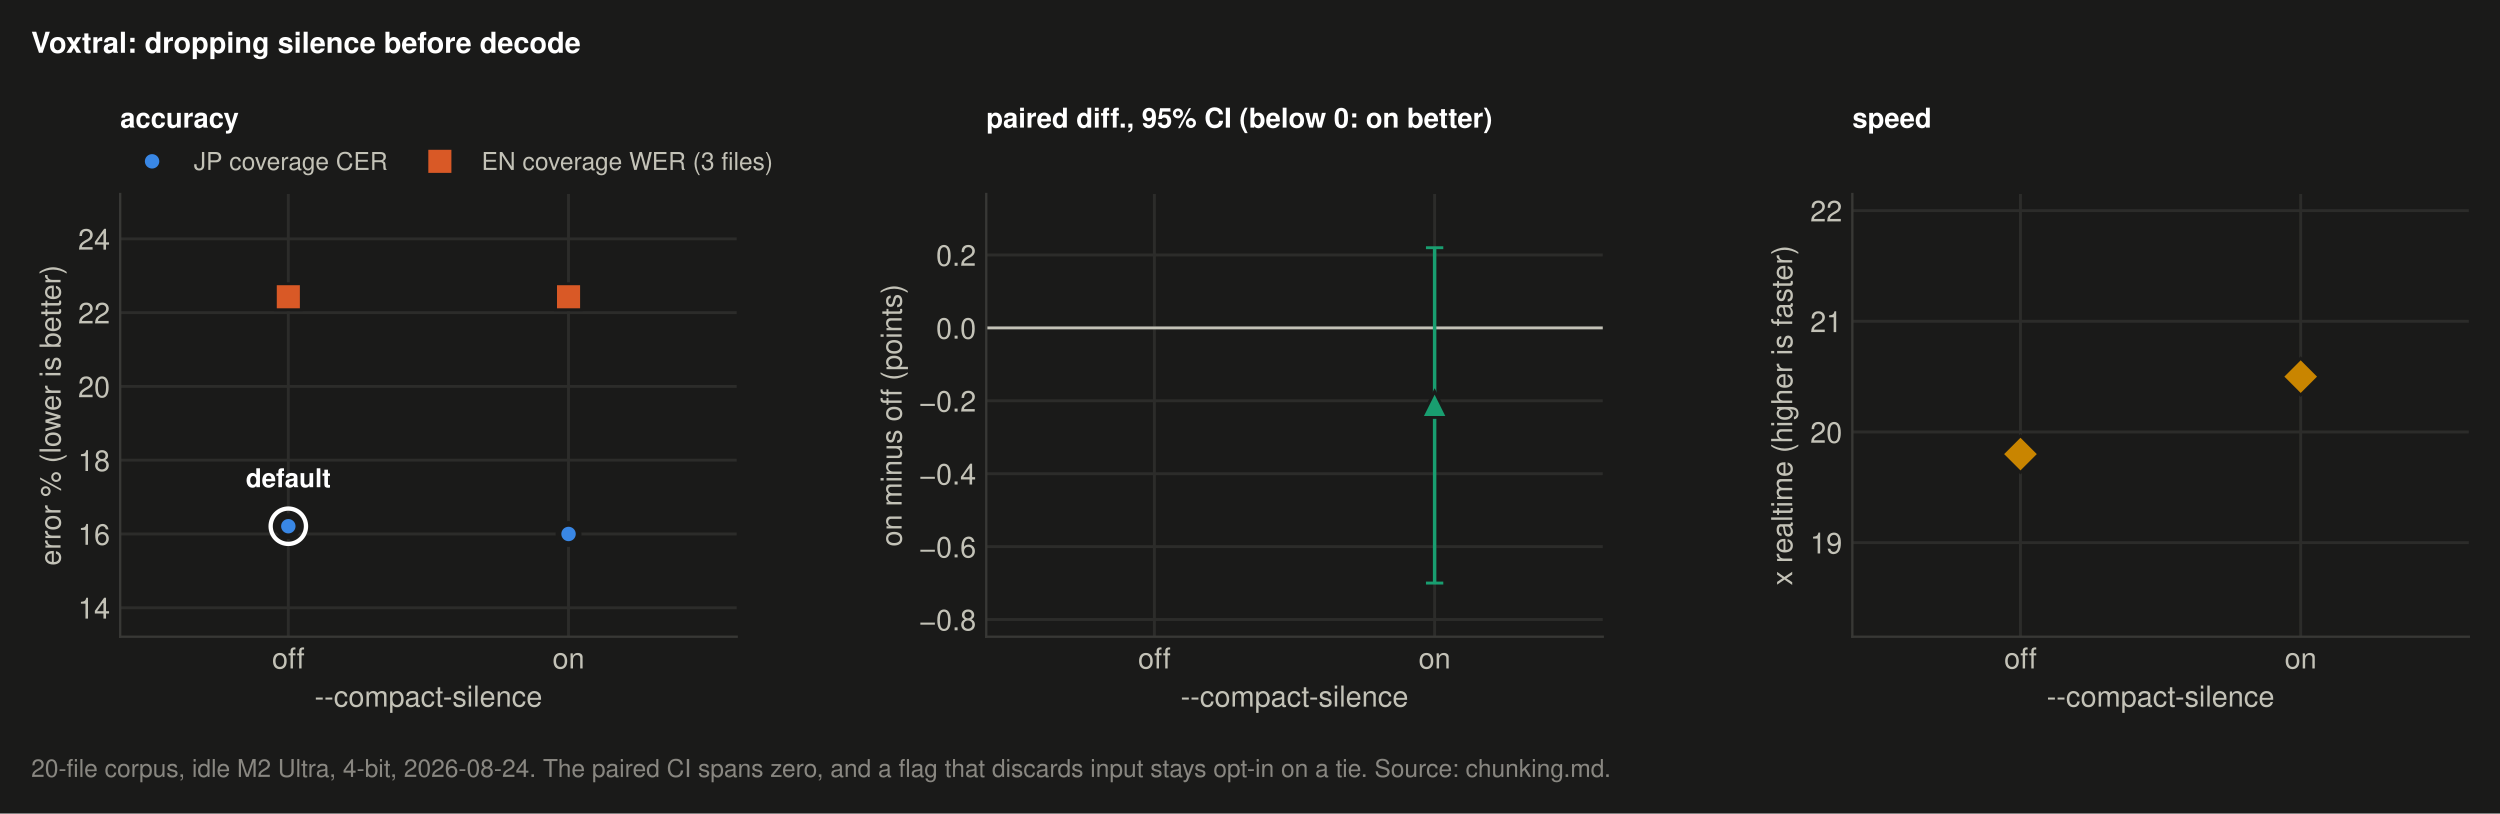
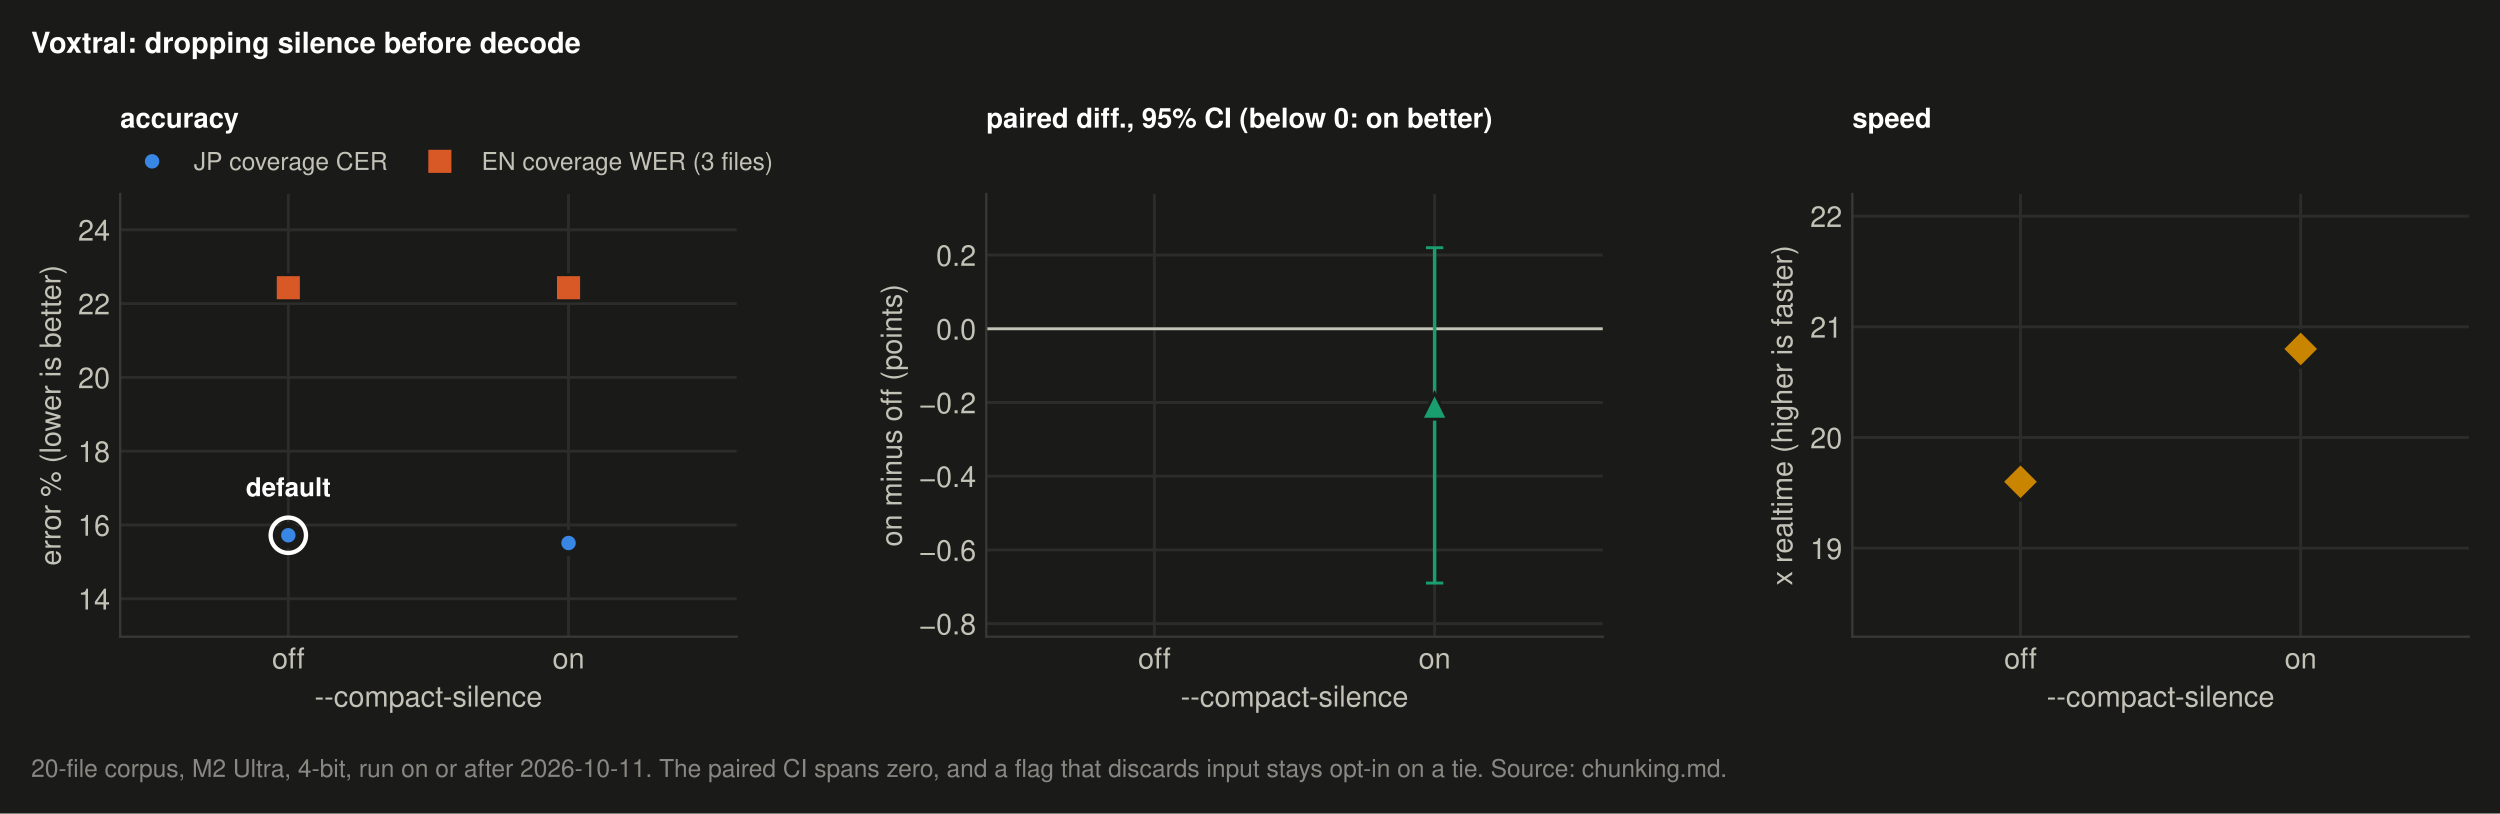
<svg xmlns="http://www.w3.org/2000/svg" xmlns:xlink="http://www.w3.org/1999/xlink" width="866.16pt" height="281.856pt" viewBox="0 0 866.16 281.856" version="1.1">
  <defs>
    <style type="text/css">*{stroke-linejoin: round; stroke-linecap: butt}</style>
  </defs>
  <g id="figure_1">
    <g id="patch_1">
      <path d="M 0 281.856  L 866.16 281.856  L 866.16 0  L 0 0  z " style="fill: #1a1a19" />
    </g>
    <g id="axes_1">
      <g id="patch_2">
        <path d="M 41.64 220.601  L 255.232 220.601  L 255.232 67.22  L 41.64 67.22  z " style="fill: #1a1a19" />
      </g>
      <g id="matplotlib.axis_1">
        <g id="xtick_1">
          <g id="line2d_1">
            <path d="M 99.892 220.601  L 99.892 67.22  " clip-path="url(#p9216b3f313)" style="fill: none; stroke: #2c2c2a; stroke-linecap: round" />
          </g>
          <g id="line2d_2" />
          <g id="text_1">
            <text style="font-size: 10px; font-family: 'Helvetica', 'Arial', 'DejaVu Sans'; text-anchor: middle; fill: #c3c2b7" x="99.892" y="231.601" transform="rotate(-0 99.89226 231.6008)">off</text>
          </g>
        </g>
        <g id="xtick_2">
          <g id="line2d_3">
            <path d="M 196.979 220.601  L 196.979 67.22  " clip-path="url(#p9216b3f313)" style="fill: none; stroke: #2c2c2a; stroke-linecap: round" />
          </g>
          <g id="line2d_4" />
          <g id="text_2">
            <text style="font-size: 10px; font-family: 'Helvetica', 'Arial', 'DejaVu Sans'; text-anchor: middle; fill: #c3c2b7" x="196.979" y="231.601" transform="rotate(-0 196.9794 231.6008)">on</text>
          </g>
        </g>
        <g id="text_3">
          <text style="font-size: 10px; font-family: 'Helvetica', 'Arial', 'DejaVu Sans'; text-anchor: middle; fill: #c3c2b7" x="148.436" y="244.8" transform="rotate(-0 148.4358 244.8)">--compact-silence</text>
        </g>
      </g>
      <g id="matplotlib.axis_2">
        <g id="ytick_1">
          <g id="line2d_5">
-             <path d="M 41.64 210.567  L 255.232 210.567  " clip-path="url(#p9216b3f313)" style="fill: none; stroke: #2c2c2a; stroke-linecap: round" />
+             <path d="M 41.64 207.436  L 255.232 207.436  " clip-path="url(#p9216b3f313)" style="fill: none; stroke: #2c2c2a; stroke-linecap: round" />
          </g>
          <g id="line2d_6" />
          <g id="text_4">
-             <text style="font-size: 10px; font-family: 'Helvetica', 'Arial', 'DejaVu Sans'; text-anchor: end; fill: #c3c2b7" x="38.14" y="214.317" transform="rotate(-0 38.14 214.3171)">14</text>
+             <text style="font-size: 10px; font-family: 'Helvetica', 'Arial', 'DejaVu Sans'; text-anchor: end; fill: #c3c2b7" x="38.14" y="211.186" transform="rotate(-0 38.14 211.1856)">14</text>
          </g>
        </g>
        <g id="ytick_2">
          <g id="line2d_7">
-             <path d="M 41.64 185.004  L 255.232 185.004  " clip-path="url(#p9216b3f313)" style="fill: none; stroke: #2c2c2a; stroke-linecap: round" />
+             <path d="M 41.64 181.872  L 255.232 181.872  " clip-path="url(#p9216b3f313)" style="fill: none; stroke: #2c2c2a; stroke-linecap: round" />
          </g>
          <g id="line2d_8" />
          <g id="text_5">
-             <text style="font-size: 10px; font-family: 'Helvetica', 'Arial', 'DejaVu Sans'; text-anchor: end; fill: #c3c2b7" x="38.14" y="188.754" transform="rotate(-0 38.14 188.7537)">16</text>
+             <text style="font-size: 10px; font-family: 'Helvetica', 'Arial', 'DejaVu Sans'; text-anchor: end; fill: #c3c2b7" x="38.14" y="185.622" transform="rotate(-0 38.14 185.6221)">16</text>
          </g>
        </g>
        <g id="ytick_3">
          <g id="line2d_9">
-             <path d="M 41.64 159.44  L 255.232 159.44  " clip-path="url(#p9216b3f313)" style="fill: none; stroke: #2c2c2a; stroke-linecap: round" />
+             <path d="M 41.64 156.309  L 255.232 156.309  " clip-path="url(#p9216b3f313)" style="fill: none; stroke: #2c2c2a; stroke-linecap: round" />
          </g>
          <g id="line2d_10" />
          <g id="text_6">
-             <text style="font-size: 10px; font-family: 'Helvetica', 'Arial', 'DejaVu Sans'; text-anchor: end; fill: #c3c2b7" x="38.14" y="163.19" transform="rotate(-0 38.14 163.1902)">18</text>
+             <text style="font-size: 10px; font-family: 'Helvetica', 'Arial', 'DejaVu Sans'; text-anchor: end; fill: #c3c2b7" x="38.14" y="160.059" transform="rotate(-0 38.14 160.0587)">18</text>
          </g>
        </g>
        <g id="ytick_4">
          <g id="line2d_11">
-             <path d="M 41.64 133.877  L 255.232 133.877  " clip-path="url(#p9216b3f313)" style="fill: none; stroke: #2c2c2a; stroke-linecap: round" />
+             <path d="M 41.64 130.745  L 255.232 130.745  " clip-path="url(#p9216b3f313)" style="fill: none; stroke: #2c2c2a; stroke-linecap: round" />
          </g>
          <g id="line2d_12" />
          <g id="text_7">
-             <text style="font-size: 10px; font-family: 'Helvetica', 'Arial', 'DejaVu Sans'; text-anchor: end; fill: #c3c2b7" x="38.14" y="137.627" transform="rotate(-0 38.14 137.6267)">20</text>
+             <text style="font-size: 10px; font-family: 'Helvetica', 'Arial', 'DejaVu Sans'; text-anchor: end; fill: #c3c2b7" x="38.14" y="134.495" transform="rotate(-0 38.14 134.4952)">20</text>
          </g>
        </g>
        <g id="ytick_5">
          <g id="line2d_13">
-             <path d="M 41.64 108.313  L 255.232 108.313  " clip-path="url(#p9216b3f313)" style="fill: none; stroke: #2c2c2a; stroke-linecap: round" />
+             <path d="M 41.64 105.182  L 255.232 105.182  " clip-path="url(#p9216b3f313)" style="fill: none; stroke: #2c2c2a; stroke-linecap: round" />
          </g>
          <g id="line2d_14" />
          <g id="text_8">
-             <text style="font-size: 10px; font-family: 'Helvetica', 'Arial', 'DejaVu Sans'; text-anchor: end; fill: #c3c2b7" x="38.14" y="112.063" transform="rotate(-0 38.14 112.0633)">22</text>
+             <text style="font-size: 10px; font-family: 'Helvetica', 'Arial', 'DejaVu Sans'; text-anchor: end; fill: #c3c2b7" x="38.14" y="108.932" transform="rotate(-0 38.14 108.9317)">22</text>
          </g>
        </g>
        <g id="ytick_6">
          <g id="line2d_15">
-             <path d="M 41.64 82.75  L 255.232 82.75  " clip-path="url(#p9216b3f313)" style="fill: none; stroke: #2c2c2a; stroke-linecap: round" />
+             <path d="M 41.64 79.618  L 255.232 79.618  " clip-path="url(#p9216b3f313)" style="fill: none; stroke: #2c2c2a; stroke-linecap: round" />
          </g>
          <g id="line2d_16" />
          <g id="text_9">
-             <text style="font-size: 10px; font-family: 'Helvetica', 'Arial', 'DejaVu Sans'; text-anchor: end; fill: #c3c2b7" x="38.14" y="86.5" transform="rotate(-0 38.14 86.4998)">24</text>
+             <text style="font-size: 10px; font-family: 'Helvetica', 'Arial', 'DejaVu Sans'; text-anchor: end; fill: #c3c2b7" x="38.14" y="83.368" transform="rotate(-0 38.14 83.36828)">24</text>
          </g>
        </g>
        <g id="text_10">
          <text style="font-size: 10px; font-family: 'Helvetica', 'Arial', 'DejaVu Sans'; text-anchor: middle; fill: #c3c2b7" x="20.977" y="143.91" transform="rotate(-90 20.9775 143.9104)">error % (lower is better)</text>
        </g>
      </g>
      <g id="patch_3">
        <path d="M 41.64 220.601  L 41.64 67.22  " style="fill: none; stroke: #383835; stroke-width: 0.8; stroke-linejoin: miter; stroke-linecap: square" />
      </g>
      <g id="patch_4">
        <path d="M 41.64 220.601  L 255.232 220.601  " style="fill: none; stroke: #383835; stroke-width: 0.8; stroke-linejoin: miter; stroke-linecap: square" />
      </g>
      <g id="line2d_17">
        <defs>
          <path id="m3d7b4c0e3e" d="M 0 3.5  C 0.928 3.5 1.819 3.131 2.475 2.475  C 3.131 1.819 3.5 0.928 3.5 0  C 3.5 -0.928 3.131 -1.819 2.475 -2.475  C 1.819 -3.131 0.928 -3.5 0 -3.5  C -0.928 -3.5 -1.819 -3.131 -2.475 -2.475  C -3.131 -1.819 -3.5 -0.928 -3.5 0  C -3.5 0.928 -3.131 1.819 -2.475 2.475  C -1.819 3.131 -0.928 3.5 0 3.5  z " style="stroke: #1a1a19; stroke-width: 2" />
        </defs>
        <g clip-path="url(#p9216b3f313)">
-           <use xlink:href="#m3d7b4c0e3e" x="99.892" y="182.319" style="fill: #3987e5; stroke: #1a1a19; stroke-width: 2" />
-           <use xlink:href="#m3d7b4c0e3e" x="196.979" y="185.004" style="fill: #3987e5; stroke: #1a1a19; stroke-width: 2" />
+           <use xlink:href="#m3d7b4c0e3e" x="99.892" y="185.451" style="fill: #3987e5; stroke: #1a1a19; stroke-width: 2" />
+           <use xlink:href="#m3d7b4c0e3e" x="196.979" y="188.135" style="fill: #3987e5; stroke: #1a1a19; stroke-width: 2" />
        </g>
      </g>
      <g id="line2d_18">
        <defs>
          <path id="m81e0faa51b" d="M -4.5 4.5  L 4.5 4.5  L 4.5 -4.5  L -4.5 -4.5  z " style="stroke: #1a1a19; stroke-linejoin: miter" />
        </defs>
        <g clip-path="url(#p9216b3f313)">
-           <use xlink:href="#m81e0faa51b" x="99.892" y="102.817" style="fill: #d95926; stroke: #1a1a19; stroke-linejoin: miter" />
-           <use xlink:href="#m81e0faa51b" x="196.979" y="102.817" style="fill: #d95926; stroke: #1a1a19; stroke-linejoin: miter" />
+           <use xlink:href="#m81e0faa51b" x="99.892" y="99.686" style="fill: #d95926; stroke: #1a1a19; stroke-linejoin: miter" />
+           <use xlink:href="#m81e0faa51b" x="196.979" y="99.686" style="fill: #d95926; stroke: #1a1a19; stroke-linejoin: miter" />
        </g>
      </g>
      <g id="text_11">
-         <text style="font-weight: 700; font-size: 9px; font-family: 'Helvetica', 'Arial', 'DejaVu Sans'; text-anchor: middle; fill: #ffffff" x="99.892" y="168.79" transform="rotate(-0 99.89226 168.7902)">default</text>
+         <text style="font-weight: 700; font-size: 9px; font-family: 'Helvetica', 'Arial', 'DejaVu Sans'; text-anchor: middle; fill: #ffffff" x="99.892" y="171.922" transform="rotate(-0 99.89226 171.9217)">default</text>
      </g>
      <g id="text_12">
        <text style="font-weight: 700; font-size: 9.5px; font-family: 'Helvetica', 'Arial', 'DejaVu Sans'; text-anchor: start; fill: #ffffff" x="41.64" y="44.22" transform="rotate(-0 41.64 44.22)">accuracy</text>
      </g>
      <g id="PathCollection_1">
-         <path d="M 99.892 188.443  C 101.516 188.443 103.074 187.798 104.222 186.65  C 105.371 185.501 106.016 183.944 106.016 182.319  C 106.016 180.695 105.371 179.138 104.222 177.989  C 103.074 176.841 101.516 176.196 99.892 176.196  C 98.268 176.196 96.71 176.841 95.562 177.989  C 94.414 179.138 93.769 180.695 93.769 182.319  C 93.769 183.944 94.414 185.501 95.562 186.65  C 96.71 187.798 98.268 188.443 99.892 188.443  L 99.892 188.443  z " clip-path="url(#p9216b3f313)" style="fill: none; stroke: #ffffff; stroke-width: 1.5" />
+         <path d="M 99.892 191.575  C 101.516 191.575 103.074 190.93 104.222 189.781  C 105.371 188.633 106.016 187.075 106.016 185.451  C 106.016 183.827 105.371 182.269 104.222 181.121  C 103.074 179.973 101.516 179.327 99.892 179.327  C 98.268 179.327 96.71 179.973 95.562 181.121  C 94.414 182.269 93.769 183.827 93.769 185.451  C 93.769 187.075 94.414 188.633 95.562 189.781  C 96.71 190.93 98.268 191.575 99.892 191.575  L 99.892 191.575  z " clip-path="url(#p9216b3f313)" style="fill: none; stroke: #ffffff; stroke-width: 1.5" />
      </g>
      <g id="legend_1">
        <g id="line2d_19">
          <g>
            <use xlink:href="#m3d7b4c0e3e" x="52.69" y="55.897" style="fill: #3987e5; stroke: #1a1a19; stroke-width: 2" />
          </g>
        </g>
        <g id="text_13">
          <text style="font-size: 8.5px; font-family: 'Helvetica', 'Arial', 'DejaVu Sans'; text-anchor: start; fill: #c3c2b7" x="67.14" y="58.872" transform="rotate(-0 67.14 58.87176)">JP coverage CER</text>
        </g>
        <g id="line2d_20">
          <g>
            <use xlink:href="#m81e0faa51b" x="152.395" y="55.897" style="fill: #d95926; stroke: #1a1a19; stroke-linejoin: miter" />
          </g>
        </g>
        <g id="text_14">
          <text style="font-size: 8.5px; font-family: 'Helvetica', 'Arial', 'DejaVu Sans'; text-anchor: start; fill: #c3c2b7" x="166.845" y="58.872" transform="rotate(-0 166.845 58.87176)">EN coverage WER (3 files)</text>
        </g>
      </g>
    </g>
    <g id="axes_2">
      <g id="patch_5">
        <path d="M 341.704 220.601  L 555.296 220.601  L 555.296 67.22  L 341.704 67.22  z " style="fill: #1a1a19" />
      </g>
      <g id="matplotlib.axis_3">
        <g id="xtick_3">
          <g id="line2d_21">
            <path d="M 399.956 220.601  L 399.956 67.22  " clip-path="url(#p301b447004)" style="fill: none; stroke: #2c2c2a; stroke-linecap: round" />
          </g>
          <g id="line2d_22" />
          <g id="text_15">
            <text style="font-size: 10px; font-family: 'Helvetica', 'Arial', 'DejaVu Sans'; text-anchor: middle; fill: #c3c2b7" x="399.956" y="231.601" transform="rotate(-0 399.9565 231.6008)">off</text>
          </g>
        </g>
        <g id="xtick_4">
          <g id="line2d_23">
            <path d="M 497.044 220.601  L 497.044 67.22  " clip-path="url(#p301b447004)" style="fill: none; stroke: #2c2c2a; stroke-linecap: round" />
          </g>
          <g id="line2d_24" />
          <g id="text_16">
            <text style="font-size: 10px; font-family: 'Helvetica', 'Arial', 'DejaVu Sans'; text-anchor: middle; fill: #c3c2b7" x="497.044" y="231.601" transform="rotate(-0 497.0435 231.6008)">on</text>
          </g>
        </g>
        <g id="text_17">
          <text style="font-size: 10px; font-family: 'Helvetica', 'Arial', 'DejaVu Sans'; text-anchor: middle; fill: #c3c2b7" x="448.5" y="244.8" transform="rotate(-0 448.5 244.8)">--compact-silence</text>
        </g>
      </g>
      <g id="matplotlib.axis_4">
        <g id="ytick_7">
          <g id="line2d_25">
-             <path d="M 341.704 214.639  L 555.296 214.639  " clip-path="url(#p301b447004)" style="fill: none; stroke: #2c2c2a; stroke-linecap: round" />
+             <path d="M 341.704 216.055  L 555.296 216.055  " clip-path="url(#p301b447004)" style="fill: none; stroke: #2c2c2a; stroke-linecap: round" />
          </g>
          <g id="line2d_26" />
          <g id="text_18">
-             <text style="font-size: 10px; font-family: 'Helvetica', 'Arial', 'DejaVu Sans'; text-anchor: end; fill: #c3c2b7" x="338.204" y="218.389" transform="rotate(-0 338.2042 218.3893)">−0.8</text>
+             <text style="font-size: 10px; font-family: 'Helvetica', 'Arial', 'DejaVu Sans'; text-anchor: end; fill: #c3c2b7" x="338.204" y="219.805" transform="rotate(-0 338.2042 219.805)">−0.8</text>
          </g>
        </g>
        <g id="ytick_8">
          <g id="line2d_27">
-             <path d="M 341.704 189.379  L 555.296 189.379  " clip-path="url(#p301b447004)" style="fill: none; stroke: #2c2c2a; stroke-linecap: round" />
+             <path d="M 341.704 190.517  L 555.296 190.517  " clip-path="url(#p301b447004)" style="fill: none; stroke: #2c2c2a; stroke-linecap: round" />
          </g>
          <g id="line2d_28" />
          <g id="text_19">
-             <text style="font-size: 10px; font-family: 'Helvetica', 'Arial', 'DejaVu Sans'; text-anchor: end; fill: #c3c2b7" x="338.204" y="193.129" transform="rotate(-0 338.2042 193.129)">−0.6</text>
+             <text style="font-size: 10px; font-family: 'Helvetica', 'Arial', 'DejaVu Sans'; text-anchor: end; fill: #c3c2b7" x="338.204" y="194.267" transform="rotate(-0 338.2042 194.2671)">−0.6</text>
          </g>
        </g>
        <g id="ytick_9">
          <g id="line2d_29">
-             <path d="M 341.704 164.119  L 555.296 164.119  " clip-path="url(#p301b447004)" style="fill: none; stroke: #2c2c2a; stroke-linecap: round" />
+             <path d="M 341.704 164.979  L 555.296 164.979  " clip-path="url(#p301b447004)" style="fill: none; stroke: #2c2c2a; stroke-linecap: round" />
          </g>
          <g id="line2d_30" />
          <g id="text_20">
-             <text style="font-size: 10px; font-family: 'Helvetica', 'Arial', 'DejaVu Sans'; text-anchor: end; fill: #c3c2b7" x="338.204" y="167.869" transform="rotate(-0 338.2042 167.8687)">−0.4</text>
+             <text style="font-size: 10px; font-family: 'Helvetica', 'Arial', 'DejaVu Sans'; text-anchor: end; fill: #c3c2b7" x="338.204" y="168.729" transform="rotate(-0 338.2042 168.7292)">−0.4</text>
          </g>
        </g>
        <g id="ytick_10">
          <g id="line2d_31">
-             <path d="M 341.704 138.858  L 555.296 138.858  " clip-path="url(#p301b447004)" style="fill: none; stroke: #2c2c2a; stroke-linecap: round" />
+             <path d="M 341.704 139.441  L 555.296 139.441  " clip-path="url(#p301b447004)" style="fill: none; stroke: #2c2c2a; stroke-linecap: round" />
          </g>
          <g id="line2d_32" />
          <g id="text_21">
-             <text style="font-size: 10px; font-family: 'Helvetica', 'Arial', 'DejaVu Sans'; text-anchor: end; fill: #c3c2b7" x="338.204" y="142.608" transform="rotate(-0 338.2042 142.6083)">−0.2</text>
+             <text style="font-size: 10px; font-family: 'Helvetica', 'Arial', 'DejaVu Sans'; text-anchor: end; fill: #c3c2b7" x="338.204" y="143.191" transform="rotate(-0 338.2042 143.1913)">−0.2</text>
          </g>
        </g>
        <g id="ytick_11">
          <g id="line2d_33">
-             <path d="M 341.704 113.598  L 555.296 113.598  " clip-path="url(#p301b447004)" style="fill: none; stroke: #2c2c2a; stroke-linecap: round" />
+             <path d="M 341.704 113.903  L 555.296 113.903  " clip-path="url(#p301b447004)" style="fill: none; stroke: #2c2c2a; stroke-linecap: round" />
          </g>
          <g id="line2d_34" />
          <g id="text_22">
-             <text style="font-size: 10px; font-family: 'Helvetica', 'Arial', 'DejaVu Sans'; text-anchor: end; fill: #c3c2b7" x="338.204" y="117.348" transform="rotate(-0 338.2042 117.348)">0.0</text>
+             <text style="font-size: 10px; font-family: 'Helvetica', 'Arial', 'DejaVu Sans'; text-anchor: end; fill: #c3c2b7" x="338.204" y="117.653" transform="rotate(-0 338.2042 117.6533)">0.0</text>
          </g>
        </g>
        <g id="ytick_12">
          <g id="line2d_35">
-             <path d="M 341.704 88.338  L 555.296 88.338  " clip-path="url(#p301b447004)" style="fill: none; stroke: #2c2c2a; stroke-linecap: round" />
+             <path d="M 341.704 88.365  L 555.296 88.365  " clip-path="url(#p301b447004)" style="fill: none; stroke: #2c2c2a; stroke-linecap: round" />
          </g>
          <g id="line2d_36" />
          <g id="text_23">
-             <text style="font-size: 10px; font-family: 'Helvetica', 'Arial', 'DejaVu Sans'; text-anchor: end; fill: #c3c2b7" x="338.204" y="92.088" transform="rotate(-0 338.2042 92.08764)">0.2</text>
+             <text style="font-size: 10px; font-family: 'Helvetica', 'Arial', 'DejaVu Sans'; text-anchor: end; fill: #c3c2b7" x="338.204" y="92.115" transform="rotate(-0 338.2042 92.1154)">0.2</text>
          </g>
        </g>
        <g id="text_24">
          <text style="font-size: 10px; font-family: 'Helvetica', 'Arial', 'DejaVu Sans'; text-anchor: middle; fill: #c3c2b7" x="312.379" y="143.91" transform="rotate(-90 312.3792 143.9104)">on minus off (points)</text>
        </g>
      </g>
      <g id="line2d_37">
-         <path d="M 341.704 113.598  L 555.296 113.598  " clip-path="url(#p301b447004)" style="fill: none; stroke: #c3c2b7; stroke-linecap: round" />
+         <path d="M 341.704 113.903  L 555.296 113.903  " clip-path="url(#p301b447004)" style="fill: none; stroke: #c3c2b7; stroke-linecap: round" />
      </g>
      <g id="LineCollection_1">
        <path d="M 497.044 202.009  L 497.044 85.812  " clip-path="url(#p301b447004)" style="fill: none; stroke: #199e70; stroke-width: 1.2" />
      </g>
      <g id="line2d_38">
        <defs>
          <path id="m2e1cc6d336" d="M 3 0  L -3 -0  " style="stroke: #199e70" />
        </defs>
        <g clip-path="url(#p301b447004)">
          <use xlink:href="#m2e1cc6d336" x="497.044" y="202.009" style="fill: #1f77b4; stroke: #199e70" />
        </g>
      </g>
      <g id="line2d_39">
        <g clip-path="url(#p301b447004)">
          <use xlink:href="#m2e1cc6d336" x="497.044" y="85.812" style="fill: #1f77b4; stroke: #199e70" />
        </g>
      </g>
      <g id="patch_6">
        <path d="M 341.704 220.601  L 341.704 67.22  " style="fill: none; stroke: #383835; stroke-width: 0.8; stroke-linejoin: miter; stroke-linecap: square" />
      </g>
      <g id="patch_7">
        <path d="M 341.704 220.601  L 555.296 220.601  " style="fill: none; stroke: #383835; stroke-width: 0.8; stroke-linejoin: miter; stroke-linecap: square" />
      </g>
      <g id="line2d_40">
        <defs>
          <path id="m14c831bd54" d="M 0 -4.5  L -4.5 4.5  L 4.5 4.5  z " style="stroke: #1a1a19; stroke-linejoin: miter" />
        </defs>
        <g clip-path="url(#p301b447004)">
-           <use xlink:href="#m14c831bd54" x="497.044" y="140.121" style="fill: #199e70; stroke: #1a1a19; stroke-linejoin: miter" />
+           <use xlink:href="#m14c831bd54" x="497.044" y="140.718" style="fill: #199e70; stroke: #1a1a19; stroke-linejoin: miter" />
        </g>
      </g>
      <g id="text_25">
        <text style="font-weight: 700; font-size: 9.5px; font-family: 'Helvetica', 'Arial', 'DejaVu Sans'; text-anchor: start; fill: #ffffff" x="341.704" y="44.22" transform="rotate(-0 341.7042 44.22)">paired diff., 95% CI (below 0: on better)</text>
      </g>
    </g>
    <g id="axes_3">
      <g id="patch_8">
        <path d="M 641.768 220.601  L 855.36 220.601  L 855.36 67.22  L 641.768 67.22  z " style="fill: #1a1a19" />
      </g>
      <g id="matplotlib.axis_5">
        <g id="xtick_5">
          <g id="line2d_41">
            <path d="M 700.021 220.601  L 700.021 67.22  " clip-path="url(#p0d8b95e75e)" style="fill: none; stroke: #2c2c2a; stroke-linecap: round" />
          </g>
          <g id="line2d_42" />
          <g id="text_26">
            <text style="font-size: 10px; font-family: 'Helvetica', 'Arial', 'DejaVu Sans'; text-anchor: middle; fill: #c3c2b7" x="700.021" y="231.601" transform="rotate(-0 700.0206 231.6008)">off</text>
          </g>
        </g>
        <g id="xtick_6">
          <g id="line2d_43">
            <path d="M 797.108 220.601  L 797.108 67.22  " clip-path="url(#p0d8b95e75e)" style="fill: none; stroke: #2c2c2a; stroke-linecap: round" />
          </g>
          <g id="line2d_44" />
          <g id="text_27">
            <text style="font-size: 10px; font-family: 'Helvetica', 'Arial', 'DejaVu Sans'; text-anchor: middle; fill: #c3c2b7" x="797.108" y="231.601" transform="rotate(-0 797.1077 231.6008)">on</text>
          </g>
        </g>
        <g id="text_28">
          <text style="font-size: 10px; font-family: 'Helvetica', 'Arial', 'DejaVu Sans'; text-anchor: middle; fill: #c3c2b7" x="748.564" y="244.8" transform="rotate(-0 748.5642 244.8)">--compact-silence</text>
        </g>
      </g>
      <g id="matplotlib.axis_6">
        <g id="ytick_13">
          <g id="line2d_45">
-             <path d="M 641.768 188.007  L 855.36 188.007  " clip-path="url(#p0d8b95e75e)" style="fill: none; stroke: #2c2c2a; stroke-linecap: round" />
+             <path d="M 641.768 189.925  L 855.36 189.925  " clip-path="url(#p0d8b95e75e)" style="fill: none; stroke: #2c2c2a; stroke-linecap: round" />
          </g>
          <g id="line2d_46" />
          <g id="text_29">
-             <text style="font-size: 10px; font-family: 'Helvetica', 'Arial', 'DejaVu Sans'; text-anchor: end; fill: #c3c2b7" x="638.268" y="191.757" transform="rotate(-0 638.2684 191.7574)">19</text>
+             <text style="font-size: 10px; font-family: 'Helvetica', 'Arial', 'DejaVu Sans'; text-anchor: end; fill: #c3c2b7" x="638.268" y="193.675" transform="rotate(-0 638.2684 193.6746)">19</text>
          </g>
        </g>
        <g id="ytick_14">
          <g id="line2d_47">
-             <path d="M 641.768 149.662  L 855.36 149.662  " clip-path="url(#p0d8b95e75e)" style="fill: none; stroke: #2c2c2a; stroke-linecap: round" />
+             <path d="M 641.768 151.579  L 855.36 151.579  " clip-path="url(#p0d8b95e75e)" style="fill: none; stroke: #2c2c2a; stroke-linecap: round" />
          </g>
          <g id="line2d_48" />
          <g id="text_30">
-             <text style="font-size: 10px; font-family: 'Helvetica', 'Arial', 'DejaVu Sans'; text-anchor: end; fill: #c3c2b7" x="638.268" y="153.412" transform="rotate(-0 638.2684 153.4122)">20</text>
+             <text style="font-size: 10px; font-family: 'Helvetica', 'Arial', 'DejaVu Sans'; text-anchor: end; fill: #c3c2b7" x="638.268" y="155.329" transform="rotate(-0 638.2684 155.3294)">20</text>
          </g>
        </g>
        <g id="ytick_15">
          <g id="line2d_49">
-             <path d="M 641.768 111.317  L 855.36 111.317  " clip-path="url(#p0d8b95e75e)" style="fill: none; stroke: #2c2c2a; stroke-linecap: round" />
+             <path d="M 641.768 113.234  L 855.36 113.234  " clip-path="url(#p0d8b95e75e)" style="fill: none; stroke: #2c2c2a; stroke-linecap: round" />
          </g>
          <g id="line2d_50" />
          <g id="text_31">
-             <text style="font-size: 10px; font-family: 'Helvetica', 'Arial', 'DejaVu Sans'; text-anchor: end; fill: #c3c2b7" x="638.268" y="115.067" transform="rotate(-0 638.2684 115.067)">21</text>
+             <text style="font-size: 10px; font-family: 'Helvetica', 'Arial', 'DejaVu Sans'; text-anchor: end; fill: #c3c2b7" x="638.268" y="116.984" transform="rotate(-0 638.2684 116.9842)">21</text>
          </g>
        </g>
        <g id="ytick_16">
          <g id="line2d_51">
-             <path d="M 641.768 72.972  L 855.36 72.972  " clip-path="url(#p0d8b95e75e)" style="fill: none; stroke: #2c2c2a; stroke-linecap: round" />
+             <path d="M 641.768 74.889  L 855.36 74.889  " clip-path="url(#p0d8b95e75e)" style="fill: none; stroke: #2c2c2a; stroke-linecap: round" />
          </g>
          <g id="line2d_52" />
          <g id="text_32">
-             <text style="font-size: 10px; font-family: 'Helvetica', 'Arial', 'DejaVu Sans'; text-anchor: end; fill: #c3c2b7" x="638.268" y="76.722" transform="rotate(-0 638.2684 76.72178)">22</text>
+             <text style="font-size: 10px; font-family: 'Helvetica', 'Arial', 'DejaVu Sans'; text-anchor: end; fill: #c3c2b7" x="638.268" y="78.639" transform="rotate(-0 638.2684 78.63904)">22</text>
          </g>
        </g>
        <g id="text_33">
          <text style="font-size: 10px; font-family: 'Helvetica', 'Arial', 'DejaVu Sans'; text-anchor: middle; fill: #c3c2b7" x="620.934" y="143.91" transform="rotate(-90 620.934 143.9104)">x realtime (higher is faster)</text>
        </g>
      </g>
      <g id="patch_9">
        <path d="M 641.768 220.601  L 641.768 67.22  " style="fill: none; stroke: #383835; stroke-width: 0.8; stroke-linejoin: miter; stroke-linecap: square" />
      </g>
      <g id="patch_10">
        <path d="M 641.768 220.601  L 855.36 220.601  " style="fill: none; stroke: #383835; stroke-width: 0.8; stroke-linejoin: miter; stroke-linecap: square" />
      </g>
      <g id="line2d_53">
        <defs>
          <path id="m4003d0889e" d="M -0 6.364  L 6.364 0  L 0 -6.364  L -6.364 -0  z " style="stroke: #1a1a19; stroke-linejoin: miter" />
        </defs>
        <g clip-path="url(#p0d8b95e75e)">
-           <use xlink:href="#m4003d0889e" x="700.021" y="157.331" style="fill: #c98500; stroke: #1a1a19; stroke-linejoin: miter" />
-           <use xlink:href="#m4003d0889e" x="797.108" y="130.49" style="fill: #c98500; stroke: #1a1a19; stroke-linejoin: miter" />
+           <use xlink:href="#m4003d0889e" x="700.021" y="166.918" style="fill: #c98500; stroke: #1a1a19; stroke-linejoin: miter" />
+           <use xlink:href="#m4003d0889e" x="797.108" y="120.903" style="fill: #c98500; stroke: #1a1a19; stroke-linejoin: miter" />
        </g>
      </g>
      <g id="text_34">
        <text style="font-weight: 700; font-size: 9.5px; font-family: 'Helvetica', 'Arial', 'DejaVu Sans'; text-anchor: start; fill: #ffffff" x="641.768" y="44.22" transform="rotate(-0 641.7684 44.22)">speed</text>
      </g>
    </g>
    <g id="text_35">
      <text style="font-weight: 700; font-size: 10px; font-family: 'Helvetica', 'Arial', 'DejaVu Sans'; text-anchor: start; fill: #ffffff" x="10.8" y="18.3" transform="rotate(-0 10.8 18.3)">Voxtral: dropping silence before decode</text>
    </g>
    <g id="text_36">
-       <text style="font-size: 8.5px; font-family: 'Helvetica', 'Arial', 'DejaVu Sans'; text-anchor: start; fill: #898781" x="10.8" y="269.175" transform="rotate(-0 10.8 269.175)">20-file corpus, idle M2 Ultra, 4-bit, 2026-08-24. The paired CI spans zero, and a flag that discards input stays opt-in on a tie. Source: chunking.md.</text>
+       <text style="font-size: 8.5px; font-family: 'Helvetica', 'Arial', 'DejaVu Sans'; text-anchor: start; fill: #898781" x="10.8" y="269.175" transform="rotate(-0 10.8 269.175)">20-file corpus, M2 Ultra, 4-bit, run on or after 2026-10-11. The paired CI spans zero, and a flag that discards input stays opt-in on a tie. Source: chunking.md.</text>
    </g>
  </g>
  <defs>
    <clipPath id="p9216b3f313">
      <rect x="41.64" y="67.22" width="213.592" height="153.381" />
    </clipPath>
    <clipPath id="p301b447004">
      <rect x="341.704" y="67.22" width="213.592" height="153.381" />
    </clipPath>
    <clipPath id="p0d8b95e75e">
      <rect x="641.768" y="67.22" width="213.592" height="153.381" />
    </clipPath>
  </defs>
</svg>
